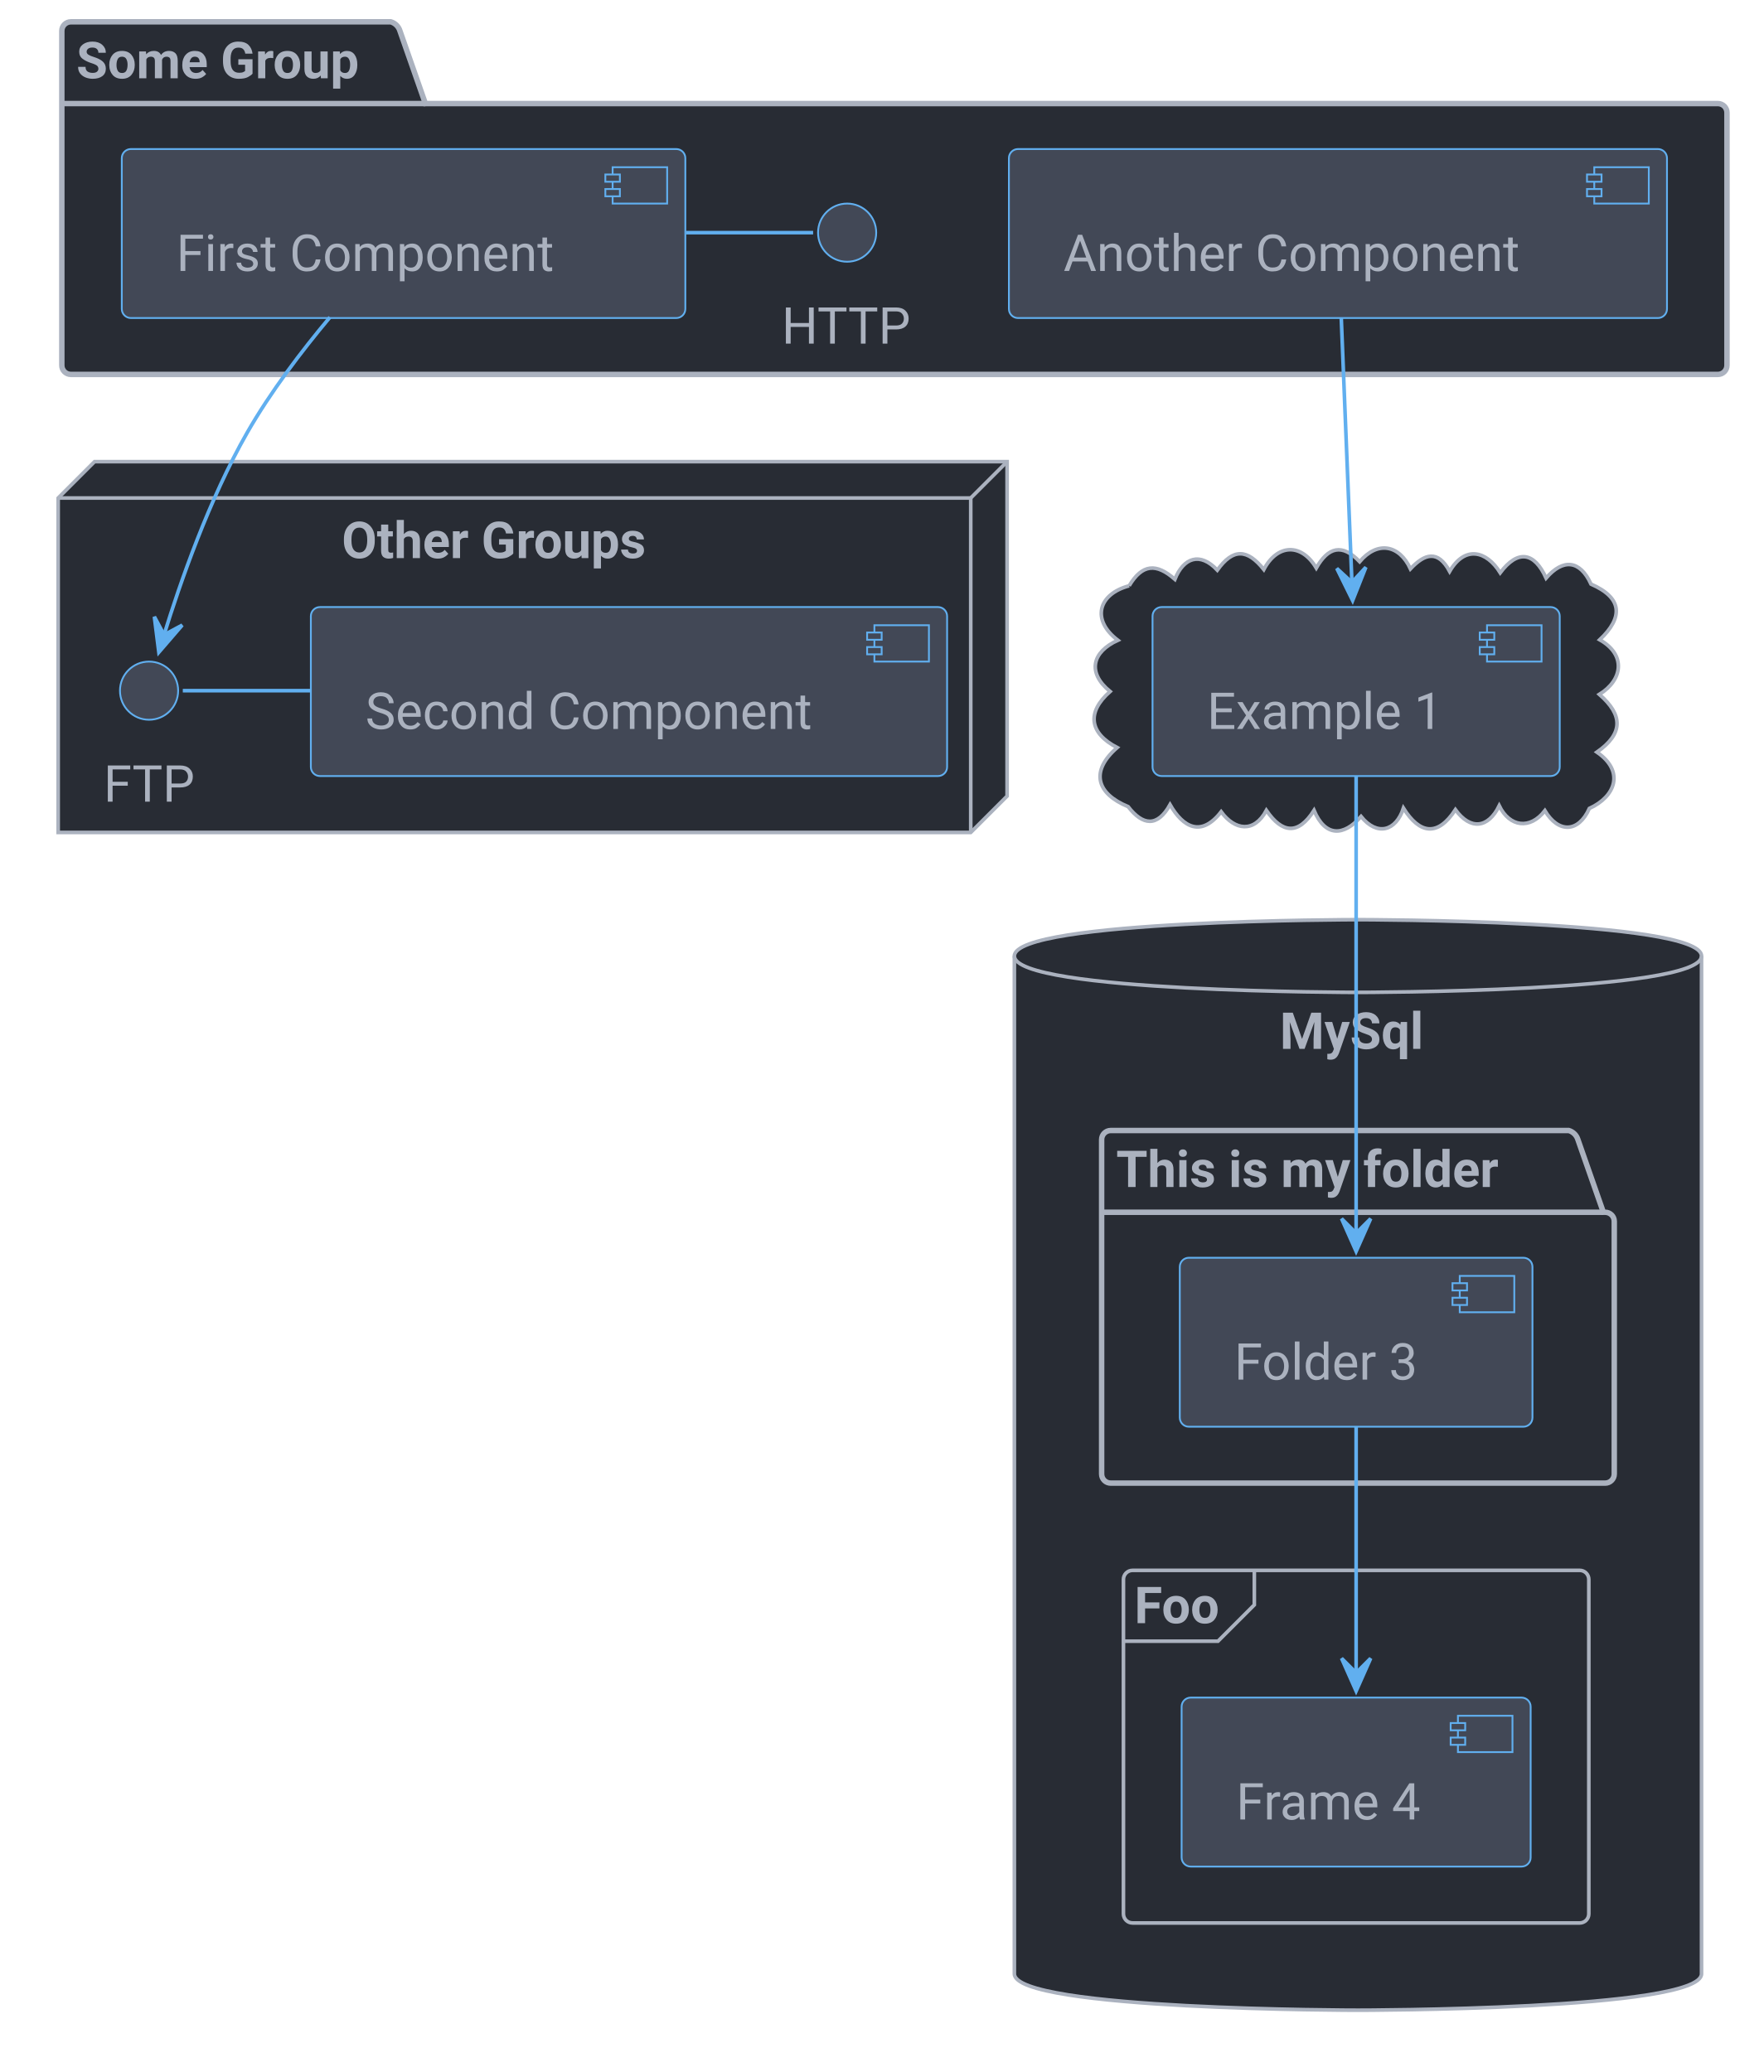
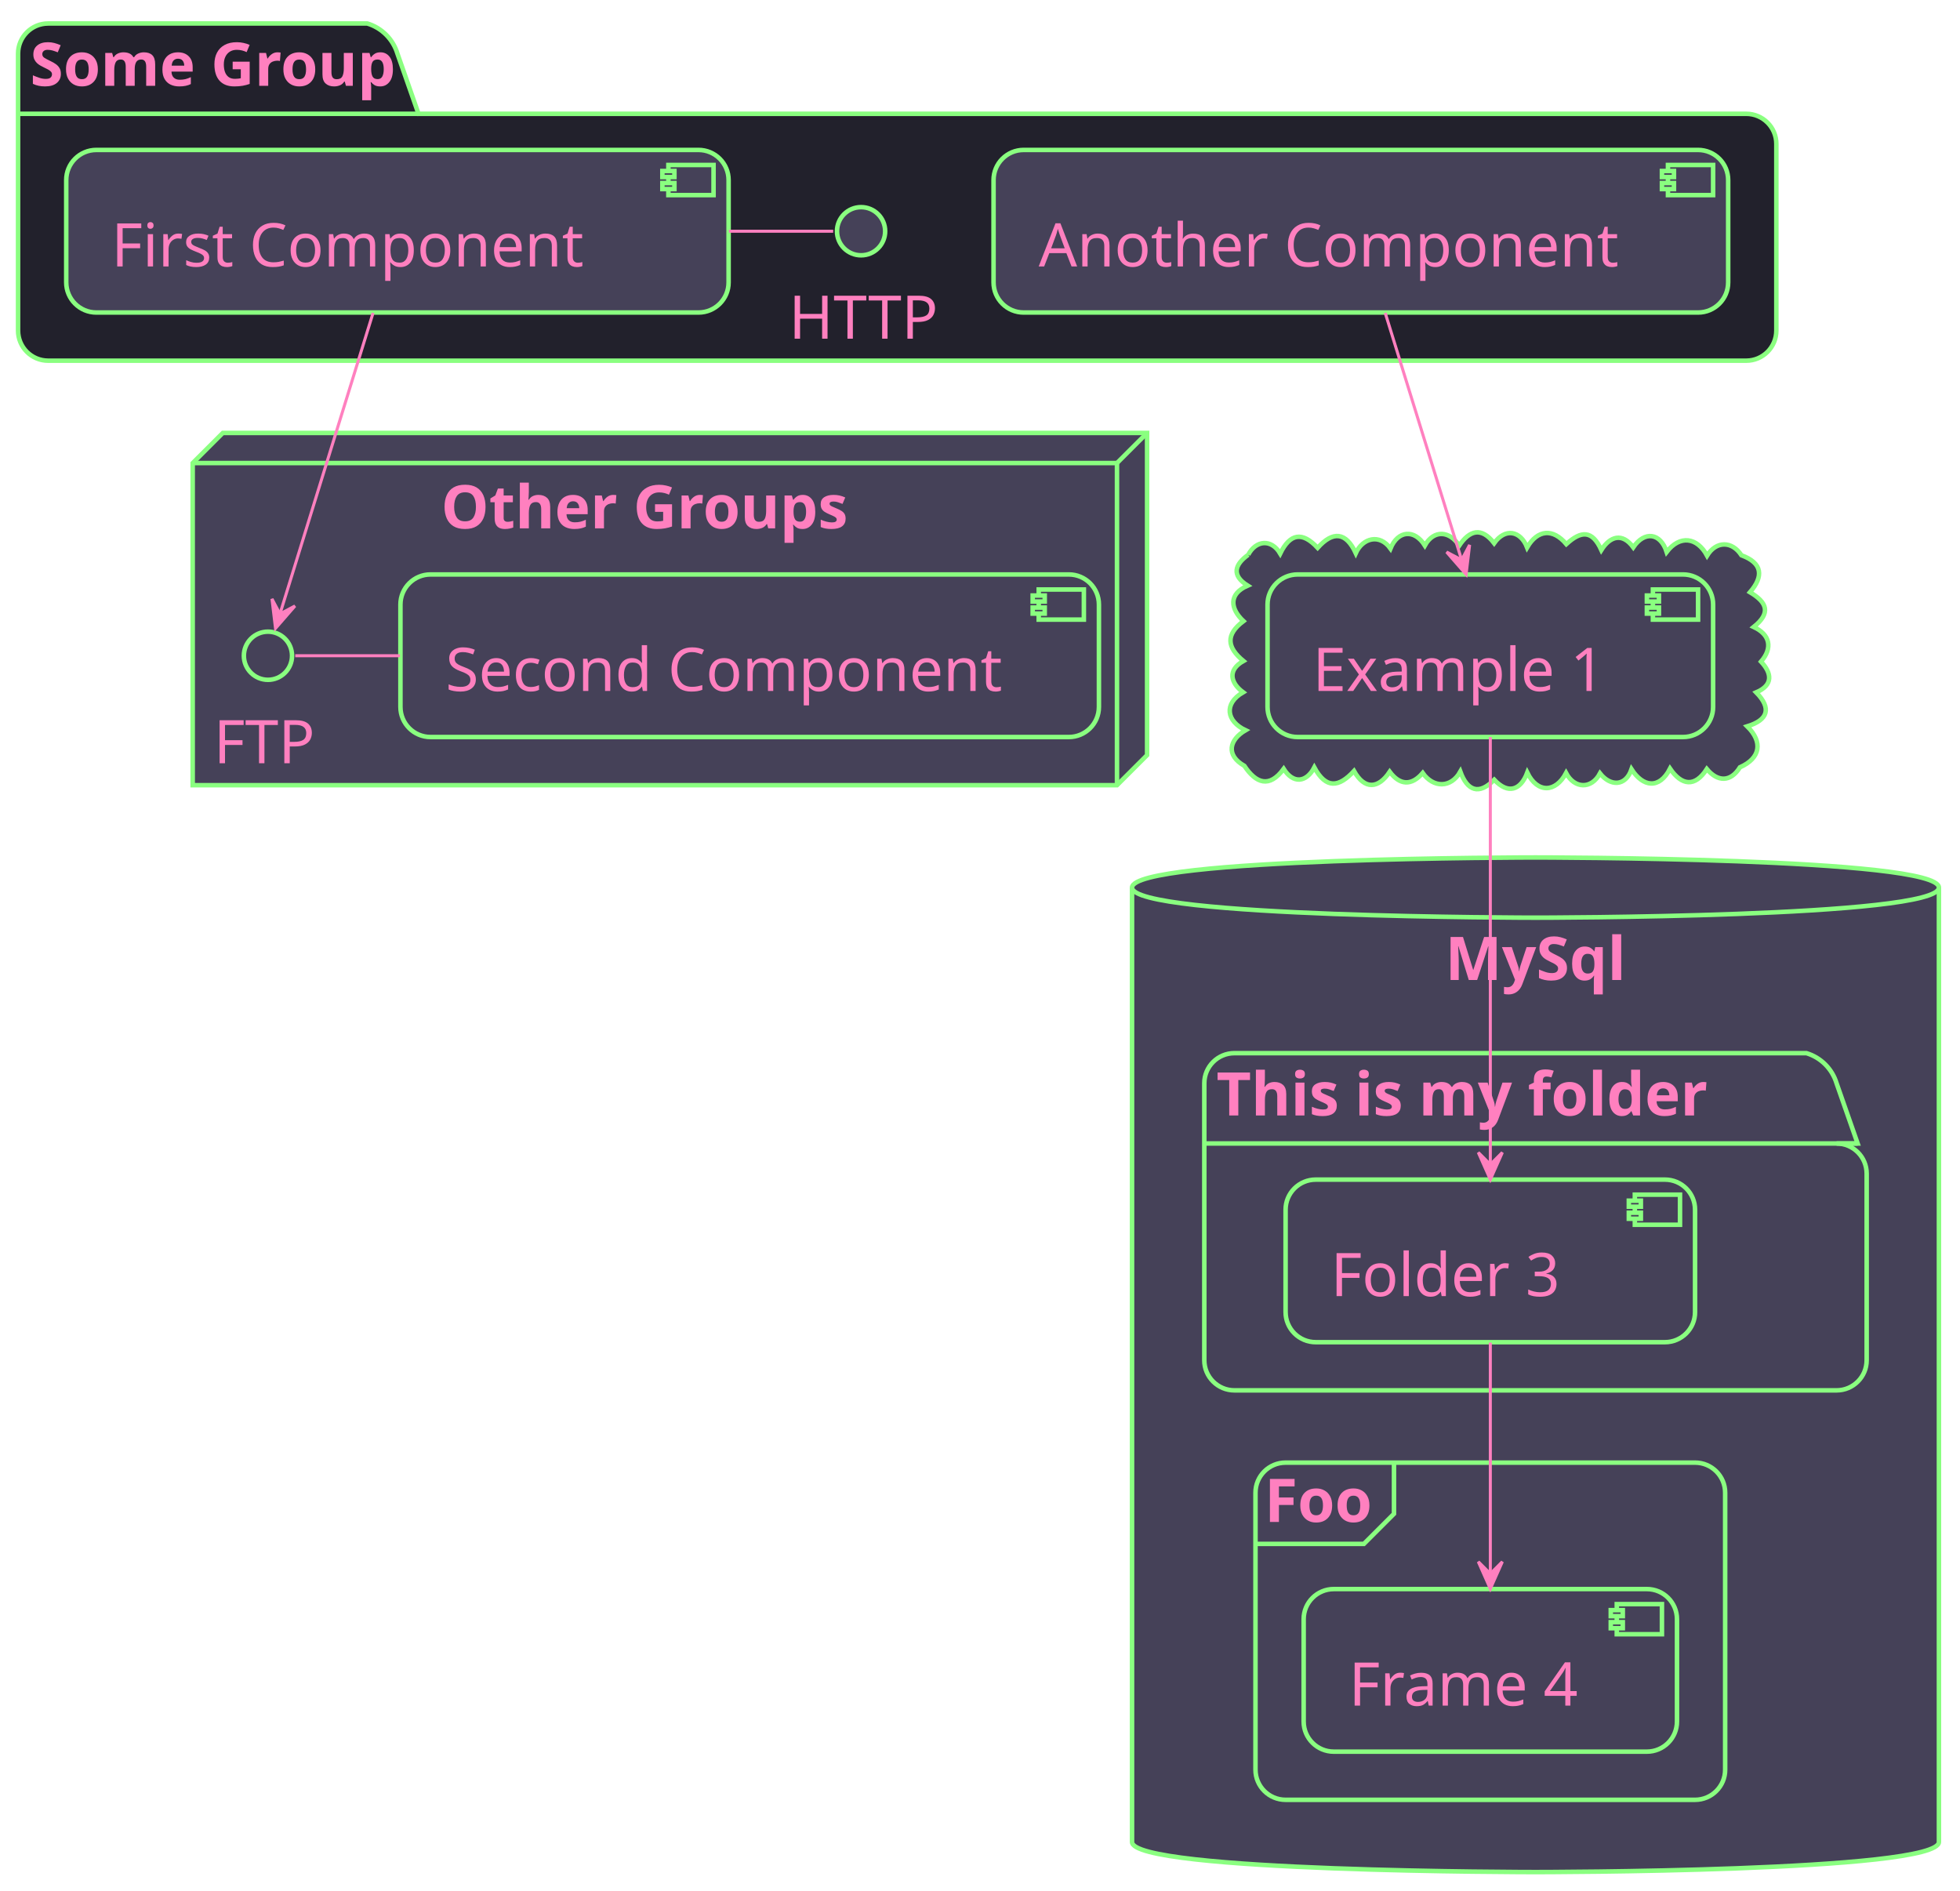
- <svg xmlns="http://www.w3.org/2000/svg" contentStyleType="text/css" height="570px" preserveAspectRatio="none" style="width:485px;height:570px;background:#282C34;" version="1.1" viewBox="0 0 485 570" width="485px" zoomAndPan="magnify">
+ <svg xmlns="http://www.w3.org/2000/svg" contentScriptType="application/ecmascript" contentStyleType="text/css" height="628px" preserveAspectRatio="none" style="width:651px;height:628px;background:#22212C;" version="1.1" viewBox="0 0 651 628" width="651px" zoomAndPan="magnify">
  <defs />
  <g>
-     <g id="cluster_Some Group">
-       <path d="M19.5,6 L107.5,6 A3.75,3.75 0 0 1 110,8.5 L117,28.488 L472.5,28.488 A2.5,2.5 0 0 1 475,30.988 L475,100.5 A2.5,2.5 0 0 1 472.5,103 L19.5,103 A2.5,2.5 0 0 1 17,100.5 L17,8.5 A2.5,2.5 0 0 1 19.5,6 " fill="#282C34" style="stroke:#ABB2BF;stroke-width:1.5;" />
-       <line style="stroke:#ABB2BF;stroke-width:1.5;" x1="17" x2="117" y1="28.488" y2="28.488" />
-       <text fill="#ABB2BF" font-family="-apple-system, BlinkMacSystemFont, &quot;Segoe UI&quot;, Roboto, &quot;Helvetica Neue&quot;, Arial, &quot;Noto Sans&quot;, sans-serif, &quot;Apple Color Emoji&quot;, &quot;Segoe UI Emoji&quot;, &quot;Segoe UI Symbol&quot;, &quot;Noto Color Emoji&quot;" font-size="14" font-weight="bold" lengthAdjust="spacing" textLength="87" x="21" y="21.535">Some Group</text>
-     </g>
-     <g id="cluster_Other Groups">
-       <polygon fill="#282C34" points="16,137,26,127,277,127,277,219,267,229,16,229,16,137" style="stroke:#ABB2BF;stroke-width:1.0;" />
-       <line style="stroke:#ABB2BF;stroke-width:1.0;" x1="267" x2="277" y1="137" y2="127" />
-       <line style="stroke:#ABB2BF;stroke-width:1.0;" x1="16" x2="267" y1="137" y2="137" />
-       <line style="stroke:#ABB2BF;stroke-width:1.0;" x1="267" x2="267" y1="137" y2="229" />
-       <text fill="#ABB2BF" font-family="-apple-system, BlinkMacSystemFont, &quot;Segoe UI&quot;, Roboto, &quot;Helvetica Neue&quot;, Arial, &quot;Noto Sans&quot;, sans-serif, &quot;Apple Color Emoji&quot;, &quot;Segoe UI Emoji&quot;, &quot;Segoe UI Symbol&quot;, &quot;Noto Color Emoji&quot;" font-size="14" font-weight="bold" lengthAdjust="spacing" textLength="97" x="94" y="153.535">Other Groups</text>
-     </g>
-     <g id="cluster_##12">
-       <path d="M310.573,161.149 C314.193,155.112 318.034,154.877 323.148,159.363 C325.523,153.415 330.059,151.742 334.819,156.843 C339.184,150.737 343.093,151.008 347.613,156.675 C351.298,149.633 357.955,149.332 362.043,156.258 C365.298,150.498 369.137,149.419 373.973,154.522 C378.815,148.761 384.854,149.791 387.938,156.493 C391.824,152.326 395.496,151.148 398.721,157.192 C402.873,150.03 408.839,151.439 412.632,157.568 C417.462,151.131 422.005,151.82 425.251,159.032 C429.893,153.636 434.575,154.017 437.602,160.685 C446.298,164.477 446.527,169.821 439.998,175.996 C447.293,180.09 446.392,187.015 439.905,191.025 C446.437,196.717 446.527,201.81 439.229,206.913 C446.923,212.178 444.358,219.133 437.15,222.398 C434.123,229.163 428.597,229.186 424.921,223.012 C420.85,228.297 415.222,227.529 412.353,221.659 C409.319,227.891 404.416,228.409 400.313,222.74 C395.419,230.241 390.476,229.436 386.014,222.317 C383.941,228.694 378.752,230.074 374.351,224.609 C369.586,230.108 364.526,230.282 361.422,222.937 C357.063,229.786 352.676,229.284 348.318,222.935 C344.933,229.237 339.603,228.415 335.875,223.31 C330.419,230.38 325.424,227.635 321.819,221.36 C318.335,227.618 314.322,227.116 310.292,221.909 C301.636,218.334 299.733,212.233 307.277,205.654 C299.626,201.686 298.781,195.987 305.33,190.227 C298.906,184.988 300.424,179.327 307.467,176.129 C300.085,170.541 302.036,163.437 310.573,161.149 " fill="#282C34" style="stroke:#ABB2BF;stroke-width:1.0;" />
-     </g>
-     <g id="cluster_MySql">
-       <path d="M279,263 C279,253 373.5,253 373.5,253 C373.5,253 468,253 468,263 L468,543 C468,553 373.5,553 373.5,553 C373.5,553 279,553 279,543 L279,263 " fill="#282C34" style="stroke:#ABB2BF;stroke-width:1.0;" />
-       <path d="M279,263 C279,273 373.5,273 373.5,273 C373.5,273 468,273 468,263 " fill="none" style="stroke:#ABB2BF;stroke-width:1.0;" />
-       <text fill="#ABB2BF" font-family="-apple-system, BlinkMacSystemFont, &quot;Segoe UI&quot;, Roboto, &quot;Helvetica Neue&quot;, Arial, &quot;Noto Sans&quot;, sans-serif, &quot;Apple Color Emoji&quot;, &quot;Segoe UI Emoji&quot;, &quot;Segoe UI Symbol&quot;, &quot;Noto Color Emoji&quot;" font-size="14" font-weight="bold" lengthAdjust="spacing" textLength="43" x="352" y="288.535">MySql</text>
-     </g>
-     <g id="cluster_This is my folder">
-       <path d="M305.5,311 L431.5,311 A3.75,3.75 0 0 1 434,313.5 L441,333.488 L441.5,333.488 A2.5,2.5 0 0 1 444,335.988 L444,405.5 A2.5,2.5 0 0 1 441.5,408 L305.5,408 A2.5,2.5 0 0 1 303,405.5 L303,313.5 A2.5,2.5 0 0 1 305.5,311 " fill="#282C34" style="stroke:#ABB2BF;stroke-width:1.5;" />
-       <line style="stroke:#ABB2BF;stroke-width:1.5;" x1="303" x2="441" y1="333.488" y2="333.488" />
-       <text fill="#ABB2BF" font-family="-apple-system, BlinkMacSystemFont, &quot;Segoe UI&quot;, Roboto, &quot;Helvetica Neue&quot;, Arial, &quot;Noto Sans&quot;, sans-serif, &quot;Apple Color Emoji&quot;, &quot;Segoe UI Emoji&quot;, &quot;Segoe UI Symbol&quot;, &quot;Noto Color Emoji&quot;" font-size="14" font-weight="bold" lengthAdjust="spacing" textLength="125" x="307" y="326.535">This is my folder</text>
-     </g>
-     <g id="cluster_Foo">
-       <rect fill="#282C34" height="97" rx="2.5" ry="2.5" style="stroke:#ABB2BF;stroke-width:1.0;" width="128" x="309" y="432" />
-       <path d="M345,432 L345,441.488 L335,451.488 L309,451.488 " fill="none" style="stroke:#ABB2BF;stroke-width:1.0;" />
-       <text fill="#ABB2BF" font-family="-apple-system, BlinkMacSystemFont, &quot;Segoe UI&quot;, Roboto, &quot;Helvetica Neue&quot;, Arial, &quot;Noto Sans&quot;, sans-serif, &quot;Apple Color Emoji&quot;, &quot;Segoe UI Emoji&quot;, &quot;Segoe UI Symbol&quot;, &quot;Noto Color Emoji&quot;" font-size="14" font-weight="bold" lengthAdjust="spacing" textLength="26" x="312" y="446.535">Foo</text>
-     </g>
-     <g id="elem_HTTP">
-       <ellipse cx="233" cy="64" fill="#424856" rx="8" ry="8" style="stroke:#61AFEF;stroke-width:0.5;" />
-       <text fill="#ABB2BF" font-family="-apple-system, BlinkMacSystemFont, &quot;Segoe UI&quot;, Roboto, &quot;Helvetica Neue&quot;, Arial, &quot;Noto Sans&quot;, sans-serif, &quot;Apple Color Emoji&quot;, &quot;Segoe UI Emoji&quot;, &quot;Segoe UI Symbol&quot;, &quot;Noto Color Emoji&quot;" font-size="14" lengthAdjust="spacing" textLength="36" x="215" y="94.535">HTTP</text>
-     </g>
-     <g id="elem_First Component">
-       <rect fill="#424856" height="46.488" rx="2.5" ry="2.5" style="stroke:#61AFEF;stroke-width:0.5;" width="155" x="33.5" y="41" />
-       <rect fill="#424856" height="10" style="stroke:#61AFEF;stroke-width:0.5;" width="15" x="168.5" y="46" />
-       <rect fill="#424856" height="2" style="stroke:#61AFEF;stroke-width:0.5;" width="4" x="166.5" y="48" />
-       <rect fill="#424856" height="2" style="stroke:#61AFEF;stroke-width:0.5;" width="4" x="166.5" y="52" />
-       <text fill="#ABB2BF" font-family="-apple-system, BlinkMacSystemFont, &quot;Segoe UI&quot;, Roboto, &quot;Helvetica Neue&quot;, Arial, &quot;Noto Sans&quot;, sans-serif, &quot;Apple Color Emoji&quot;, &quot;Segoe UI Emoji&quot;, &quot;Segoe UI Symbol&quot;, &quot;Noto Color Emoji&quot;" font-size="14" lengthAdjust="spacing" textLength="115" x="48.5" y="74.535">First Component</text>
-     </g>
-     <g id="elem_Another Component">
-       <rect fill="#424856" height="46.488" rx="2.5" ry="2.5" style="stroke:#61AFEF;stroke-width:0.5;" width="181" x="277.5" y="41" />
-       <rect fill="#424856" height="10" style="stroke:#61AFEF;stroke-width:0.5;" width="15" x="438.5" y="46" />
-       <rect fill="#424856" height="2" style="stroke:#61AFEF;stroke-width:0.5;" width="4" x="436.5" y="48" />
-       <rect fill="#424856" height="2" style="stroke:#61AFEF;stroke-width:0.5;" width="4" x="436.5" y="52" />
-       <text fill="#ABB2BF" font-family="-apple-system, BlinkMacSystemFont, &quot;Segoe UI&quot;, Roboto, &quot;Helvetica Neue&quot;, Arial, &quot;Noto Sans&quot;, sans-serif, &quot;Apple Color Emoji&quot;, &quot;Segoe UI Emoji&quot;, &quot;Segoe UI Symbol&quot;, &quot;Noto Color Emoji&quot;" font-size="14" lengthAdjust="spacing" textLength="141" x="292.5" y="74.535">Another Component</text>
-     </g>
-     <g id="elem_FTP">
-       <ellipse cx="41" cy="190" fill="#424856" rx="8" ry="8" style="stroke:#61AFEF;stroke-width:0.5;" />
-       <text fill="#ABB2BF" font-family="-apple-system, BlinkMacSystemFont, &quot;Segoe UI&quot;, Roboto, &quot;Helvetica Neue&quot;, Arial, &quot;Noto Sans&quot;, sans-serif, &quot;Apple Color Emoji&quot;, &quot;Segoe UI Emoji&quot;, &quot;Segoe UI Symbol&quot;, &quot;Noto Color Emoji&quot;" font-size="14" lengthAdjust="spacing" textLength="25" x="28.5" y="220.535">FTP</text>
-     </g>
-     <g id="elem_Second Component">
-       <rect fill="#424856" height="46.488" rx="2.5" ry="2.5" style="stroke:#61AFEF;stroke-width:0.5;" width="175" x="85.5" y="167" />
-       <rect fill="#424856" height="10" style="stroke:#61AFEF;stroke-width:0.5;" width="15" x="240.5" y="172" />
-       <rect fill="#424856" height="2" style="stroke:#61AFEF;stroke-width:0.5;" width="4" x="238.5" y="174" />
-       <rect fill="#424856" height="2" style="stroke:#61AFEF;stroke-width:0.5;" width="4" x="238.5" y="178" />
-       <text fill="#ABB2BF" font-family="-apple-system, BlinkMacSystemFont, &quot;Segoe UI&quot;, Roboto, &quot;Helvetica Neue&quot;, Arial, &quot;Noto Sans&quot;, sans-serif, &quot;Apple Color Emoji&quot;, &quot;Segoe UI Emoji&quot;, &quot;Segoe UI Symbol&quot;, &quot;Noto Color Emoji&quot;" font-size="14" lengthAdjust="spacing" textLength="135" x="100.5" y="200.535">Second Component</text>
-     </g>
-     <g id="elem_Example 1">
-       <rect fill="#424856" height="46.488" rx="2.5" ry="2.5" style="stroke:#61AFEF;stroke-width:0.5;" width="112" x="317" y="167" />
-       <rect fill="#424856" height="10" style="stroke:#61AFEF;stroke-width:0.5;" width="15" x="409" y="172" />
-       <rect fill="#424856" height="2" style="stroke:#61AFEF;stroke-width:0.5;" width="4" x="407" y="174" />
-       <rect fill="#424856" height="2" style="stroke:#61AFEF;stroke-width:0.5;" width="4" x="407" y="178" />
-       <text fill="#ABB2BF" font-family="-apple-system, BlinkMacSystemFont, &quot;Segoe UI&quot;, Roboto, &quot;Helvetica Neue&quot;, Arial, &quot;Noto Sans&quot;, sans-serif, &quot;Apple Color Emoji&quot;, &quot;Segoe UI Emoji&quot;, &quot;Segoe UI Symbol&quot;, &quot;Noto Color Emoji&quot;" font-size="14" lengthAdjust="spacing" textLength="72" x="332" y="200.535">Example 1</text>
-     </g>
-     <g id="elem_Folder 3">
-       <rect fill="#424856" height="46.488" rx="2.5" ry="2.5" style="stroke:#61AFEF;stroke-width:0.5;" width="97" x="324.5" y="346" />
-       <rect fill="#424856" height="10" style="stroke:#61AFEF;stroke-width:0.5;" width="15" x="401.5" y="351" />
-       <rect fill="#424856" height="2" style="stroke:#61AFEF;stroke-width:0.5;" width="4" x="399.5" y="353" />
-       <rect fill="#424856" height="2" style="stroke:#61AFEF;stroke-width:0.5;" width="4" x="399.5" y="357" />
-       <text fill="#ABB2BF" font-family="-apple-system, BlinkMacSystemFont, &quot;Segoe UI&quot;, Roboto, &quot;Helvetica Neue&quot;, Arial, &quot;Noto Sans&quot;, sans-serif, &quot;Apple Color Emoji&quot;, &quot;Segoe UI Emoji&quot;, &quot;Segoe UI Symbol&quot;, &quot;Noto Color Emoji&quot;" font-size="14" lengthAdjust="spacing" textLength="57" x="339.5" y="379.535">Folder 3</text>
-     </g>
-     <g id="elem_Frame 4">
-       <rect fill="#424856" height="46.488" rx="2.5" ry="2.5" style="stroke:#61AFEF;stroke-width:0.5;" width="96" x="325" y="467" />
-       <rect fill="#424856" height="10" style="stroke:#61AFEF;stroke-width:0.5;" width="15" x="401" y="472" />
-       <rect fill="#424856" height="2" style="stroke:#61AFEF;stroke-width:0.5;" width="4" x="399" y="474" />
-       <rect fill="#424856" height="2" style="stroke:#61AFEF;stroke-width:0.5;" width="4" x="399" y="478" />
-       <text fill="#ABB2BF" font-family="-apple-system, BlinkMacSystemFont, &quot;Segoe UI&quot;, Roboto, &quot;Helvetica Neue&quot;, Arial, &quot;Noto Sans&quot;, sans-serif, &quot;Apple Color Emoji&quot;, &quot;Segoe UI Emoji&quot;, &quot;Segoe UI Symbol&quot;, &quot;Noto Color Emoji&quot;" font-size="14" lengthAdjust="spacing" textLength="56" x="340" y="500.535">Frame 4</text>
-     </g>
-     <g id="link_HTTP_First Component">
-       <path d="M223.65,64 C211.99,64 200.34,64 188.68,64 " fill="none" id="HTTP-First Component" style="stroke:#61AFEF;stroke-width:1.0;" />
-     </g>
-     <g id="link_FTP_Second Component">
-       <path d="M50.28,190 C61.95,190 73.61,190 85.28,190 " fill="none" id="FTP-Second Component" style="stroke:#61AFEF;stroke-width:1.0;" />
-     </g>
-     <g id="link_First Component_FTP">
-       <path d="M90.74,87.28 C82.93,96.61 74.37,107.87 68,119 C57.56,137.23 49.55,160.28 45.06,174.83 " fill="none" id="First Component-to-FTP" style="stroke:#61AFEF;stroke-width:1.0;" />
-       <polygon fill="#61AFEF" points="43.69,179.43,50.118,171.968,45.133,174.643,42.458,169.659,43.69,179.43" style="stroke:#61AFEF;stroke-width:1.0;" />
-     </g>
-     <g id="link_Another Component_Example 1">
-       <path d="M368.91,87.46 C369.73,107.91 370.95,138.22 371.85,160.4 " fill="none" id="Another Component-to-Example 1" style="stroke:#61AFEF;stroke-width:1.0;" />
-       <polygon fill="#61AFEF" points="372.04,165.2,375.677,156.047,371.84,160.204,367.683,156.367,372.04,165.2" style="stroke:#61AFEF;stroke-width:1.0;" />
-     </g>
-     <g id="link_Example 1_Folder 3">
-       <path d="M373,213.42 C373,245.47 373,304.39 373,339.5 " fill="none" id="Example 1-to-Folder 3" style="stroke:#61AFEF;stroke-width:1.0;" />
-       <polygon fill="#61AFEF" points="373,344.25,377,335.25,373,339.25,369,335.25,373,344.25" style="stroke:#61AFEF;stroke-width:1.0;" />
-     </g>
-     <g id="link_Folder 3_Frame 4">
-       <path d="M373,392.38 C373,411.58 373,439.36 373,460.21 " fill="none" id="Folder 3-to-Frame 4" style="stroke:#61AFEF;stroke-width:1.0;" />
-       <polygon fill="#61AFEF" points="373,465.2,377,456.2,373,460.2,369,456.2,373,465.2" style="stroke:#61AFEF;stroke-width:1.0;" />
-     </g>
+     <path d="M16,7.8 L122,7.8 A15,15 0 0 1 132,17.8 L139,37.8 L580,37.8 A10,10 0 0 1 590,47.8 L590,109.8 A10,10 0 0 1 580,119.8 L16,119.8 A10,10 0 0 1 6,109.8 L6,17.8 A10,10 0 0 1 16,7.8 " fill="#22212C" style="stroke:#8AFF80;stroke-width:1.5;" />
+     <line style="stroke:#8AFF80;stroke-width:1.5;" x1="6" x2="139" y1="37.8" y2="37.8" />
+     <text fill="#FF80BF" font-family="Fira Mono" font-size="20" font-weight="bold" lengthAdjust="spacing" textLength="120" x="10" y="28.5">Some Group</text>
+     <polygon fill="#454158" points="64,153.8,74,143.8,381,143.8,381,250.8,371,260.8,64,260.8,64,153.8" style="stroke:#8AFF80;stroke-width:1.5;" />
+     <line style="stroke:#8AFF80;stroke-width:1.5;" x1="371" x2="381" y1="153.8" y2="143.8" />
+     <line style="stroke:#8AFF80;stroke-width:1.5;" x1="64" x2="371" y1="153.8" y2="153.8" />
+     <line style="stroke:#8AFF80;stroke-width:1.5;" x1="371" x2="371" y1="153.8" y2="260.8" />
+     <text fill="#FF80BF" font-family="Fira Mono" font-size="20" font-weight="bold" lengthAdjust="spacing" textLength="144" x="146.5" y="175.5">Other Groups</text>
+     <path d="M414.583,184.265 C417.15,179.407 422.277,178.882 425.21,183.868 C428.462,177.185 432.521,176.434 437.646,181.961 C442.701,176.32 447.038,176.629 450.315,183.73 C452.572,178.704 458.224,177.149 461.832,182.184 C464.292,176.161 469.781,175.643 473.254,181.183 C476.29,175.72 481.666,176.399 484.646,181.245 C488.088,176.07 492.074,174.944 496.27,180.423 C499.86,175.321 505.013,176.176 507.22,181.831 C510.709,175.853 515.796,175.42 520.244,180.722 C525.165,176.215 528.846,176.001 531.875,182.688 C534.719,178.143 538.828,176.78 542.48,181.791 C546.183,176.284 551.531,176.913 553.574,183.335 C557.948,177.604 563.698,178.416 566.992,184.555 C570.015,179.603 575.278,179.616 578.41,184.428 C585.45,187.009 585.812,191.441 581.251,196.706 C586.991,200.113 588.26,203.614 582.476,208.245 C587.959,210.796 588.838,215.211 584.915,219.755 C588.558,223.633 588.986,227.554 583.314,229.973 C588.508,235.292 587.227,239.144 580.321,241.252 C585.602,246.447 584.772,251.812 577.912,254.857 C574.813,259.858 570.491,259.752 566.909,255.427 C562.944,261.599 558.531,260.923 554.696,255.292 C551.119,262.275 545.689,261.411 541.9,255.501 C539.886,261.378 534.776,261.154 531.433,256.87 C528.563,262.263 522.933,261.975 520.163,256.764 C516.653,263.361 510.641,263.518 507.273,256.627 C505.044,262.555 500.853,263.882 496.299,258.982 C491.21,264.209 487.357,262.658 485.038,256.291 C481.922,261.856 476.043,261.741 472.548,256.739 C468.842,261.059 464.965,260.882 461.583,256.339 C457.8,262.043 453.249,262.37 449.723,256.086 C444.674,261.578 440.444,262.099 436.539,254.897 C433.884,259.975 429.496,260.396 426.367,255.374 C421.597,261.905 417.143,260.161 413.31,254.38 C407.065,250.828 408.27,245.722 413.69,242.544 C407.364,239.564 406.351,233.728 412.89,229.932 C408.678,226.82 407.631,222.557 412.992,219.54 C407.513,215.019 406.994,210.81 413.003,206.299 C408.627,202.205 407.95,197.32 414.399,194.507 C408.933,191.065 410.105,187.528 414.583,184.265 " fill="#454158" style="stroke:#8AFF80;stroke-width:1.5;" />
+     <path d="M376,294.8 C376,284.8 510,284.8 510,284.8 C510,284.8 644,284.8 644,294.8 L644,611.8 C644,621.8 510,621.8 510,621.8 C510,621.8 376,621.8 376,611.8 L376,294.8 " fill="#454158" style="stroke:#8AFF80;stroke-width:1.5;" />
+     <path d="M376,294.8 C376,304.8 510,304.8 510,304.8 C510,304.8 644,304.8 644,294.8 " fill="none" style="stroke:#8AFF80;stroke-width:1.5;" />
+     <text fill="#FF80BF" font-family="Fira Mono" font-size="20" font-weight="bold" lengthAdjust="spacing" textLength="60" x="480" y="325.5">MySql</text>
+     <path d="M410,349.8 L600,349.8 A15,15 0 0 1 610,359.8 L617,379.8 L610,379.8 A10,10 0 0 1 620,389.8 L620,451.8 A10,10 0 0 1 610,461.8 L410,461.8 A10,10 0 0 1 400,451.8 L400,359.8 A10,10 0 0 1 410,349.8 " fill="#454158" style="stroke:#8AFF80;stroke-width:1.5;" />
+     <line style="stroke:#8AFF80;stroke-width:1.5;" x1="400" x2="617" y1="379.8" y2="379.8" />
+     <text fill="#FF80BF" font-family="Fira Mono" font-size="20" font-weight="bold" lengthAdjust="spacing" textLength="204" x="404" y="370.5">This is my folder</text>
+     <rect fill="#454158" height="112" rx="10" ry="10" style="stroke:#8AFF80;stroke-width:1.5;" width="156" x="417" y="485.8" />
+     <path d="M463,485.8 L463,502.8 L453,512.8 L417,512.8 " fill="none" style="stroke:#8AFF80;stroke-width:1.5;" />
+     <text fill="#FF80BF" font-family="Fira Mono" font-size="20" font-weight="bold" lengthAdjust="spacing" textLength="36" x="420" y="505.5">Foo</text>
+     <ellipse cx="286" cy="76.8" fill="#454158" rx="8" ry="8" style="stroke:#8AFF80;stroke-width:1.5;" />
+     <text fill="#FF80BF" font-family="Fira Mono" font-size="20" lengthAdjust="spacing" textLength="48" x="262" y="112.5">HTTP</text>
+     <rect fill="#454158" height="54" rx="10" ry="10" style="stroke:#8AFF80;stroke-width:1.5;" width="220" x="22" y="49.8" />
+     <rect fill="#454158" height="10" style="stroke:#8AFF80;stroke-width:1.5;" width="15" x="222" y="54.8" />
+     <rect fill="#454158" height="2" style="stroke:#8AFF80;stroke-width:1.5;" width="4" x="220" y="56.8" />
+     <rect fill="#454158" height="2" style="stroke:#8AFF80;stroke-width:1.5;" width="4" x="220" y="60.8" />
+     <text fill="#FF80BF" font-family="Fira Mono" font-size="20" lengthAdjust="spacing" textLength="180" x="37" y="88.5">First Component</text>
+     <rect fill="#454158" height="54" rx="10" ry="10" style="stroke:#8AFF80;stroke-width:1.5;" width="244" x="330" y="49.8" />
+     <rect fill="#454158" height="10" style="stroke:#8AFF80;stroke-width:1.5;" width="15" x="554" y="54.8" />
+     <rect fill="#454158" height="2" style="stroke:#8AFF80;stroke-width:1.5;" width="4" x="552" y="56.8" />
+     <rect fill="#454158" height="2" style="stroke:#8AFF80;stroke-width:1.5;" width="4" x="552" y="60.8" />
+     <text fill="#FF80BF" font-family="Fira Mono" font-size="20" lengthAdjust="spacing" textLength="204" x="345" y="88.5">Another Component</text>
+     <ellipse cx="89" cy="217.8" fill="#454158" rx="8" ry="8" style="stroke:#8AFF80;stroke-width:1.5;" />
+     <text fill="#FF80BF" font-family="Fira Mono" font-size="20" lengthAdjust="spacing" textLength="36" x="71" y="253.5">FTP</text>
+     <rect fill="#454158" height="54" rx="10" ry="10" style="stroke:#8AFF80;stroke-width:1.5;" width="232" x="133" y="190.8" />
+     <rect fill="#454158" height="10" style="stroke:#8AFF80;stroke-width:1.5;" width="15" x="345" y="195.8" />
+     <rect fill="#454158" height="2" style="stroke:#8AFF80;stroke-width:1.5;" width="4" x="343" y="197.8" />
+     <rect fill="#454158" height="2" style="stroke:#8AFF80;stroke-width:1.5;" width="4" x="343" y="201.8" />
+     <text fill="#FF80BF" font-family="Fira Mono" font-size="20" lengthAdjust="spacing" textLength="192" x="148" y="229.5">Second Component</text>
+     <rect fill="#454158" height="54" rx="10" ry="10" style="stroke:#8AFF80;stroke-width:1.5;" width="148" x="421" y="190.8" />
+     <rect fill="#454158" height="10" style="stroke:#8AFF80;stroke-width:1.5;" width="15" x="549" y="195.8" />
+     <rect fill="#454158" height="2" style="stroke:#8AFF80;stroke-width:1.5;" width="4" x="547" y="197.8" />
+     <rect fill="#454158" height="2" style="stroke:#8AFF80;stroke-width:1.5;" width="4" x="547" y="201.8" />
+     <text fill="#FF80BF" font-family="Fira Mono" font-size="20" lengthAdjust="spacing" textLength="108" x="436" y="229.5">Example 1</text>
+     <rect fill="#454158" height="54" rx="10" ry="10" style="stroke:#8AFF80;stroke-width:1.5;" width="136" x="427" y="391.8" />
+     <rect fill="#454158" height="10" style="stroke:#8AFF80;stroke-width:1.5;" width="15" x="543" y="396.8" />
+     <rect fill="#454158" height="2" style="stroke:#8AFF80;stroke-width:1.5;" width="4" x="541" y="398.8" />
+     <rect fill="#454158" height="2" style="stroke:#8AFF80;stroke-width:1.5;" width="4" x="541" y="402.8" />
+     <text fill="#FF80BF" font-family="Fira Mono" font-size="20" lengthAdjust="spacing" textLength="96" x="442" y="430.5">Folder 3</text>
+     <rect fill="#454158" height="54" rx="10" ry="10" style="stroke:#8AFF80;stroke-width:1.5;" width="124" x="433" y="527.8" />
+     <rect fill="#454158" height="10" style="stroke:#8AFF80;stroke-width:1.5;" width="15" x="537" y="532.8" />
+     <rect fill="#454158" height="2" style="stroke:#8AFF80;stroke-width:1.5;" width="4" x="535" y="534.8" />
+     <rect fill="#454158" height="2" style="stroke:#8AFF80;stroke-width:1.5;" width="4" x="535" y="538.8" />
+     <text fill="#FF80BF" font-family="Fira Mono" font-size="20" lengthAdjust="spacing" textLength="84" x="448" y="566.5">Frame 4</text>
+     <path d="M276.74,76.8 C265.19,76.8 253.64,76.8 242.09,76.8 " fill="none" id="HTTP-First Component" style="stroke:#FF80BF;stroke-width:1.0;" />
+     <path d="M98.06,217.8 C109.66,217.8 121.25,217.8 132.85,217.8 " fill="none" id="FTP-Second Component" style="stroke:#FF80BF;stroke-width:1.0;" />
+     <path d="M123.91,103.94 C114.72,133.65 100.09,180.95 93.05,203.71 " fill="none" id="First Component-to-FTP" style="stroke:#FF80BF;stroke-width:1.0;" />
+     <polygon fill="#FF80BF" points="91.51,208.69,97.978,201.263,92.979,203.911,90.332,198.912,91.51,208.69" style="stroke:#FF80BF;stroke-width:1.0;" />
+     <path d="M460.09,103.94 C467.3,127.24 477.85,161.36 485.47,185.98 " fill="none" id="Another Component-to-Example 1" style="stroke:#FF80BF;stroke-width:1.0;" />
+     <polygon fill="#FF80BF" points="486.95,190.77,488.12,180.991,485.477,185.992,480.475,183.348,486.95,190.77" style="stroke:#FF80BF;stroke-width:1.0;" />
+     <path d="M495,244.82 C495,281.32 495,347.62 495,386.69 " fill="none" id="Example 1-to-Folder 3" style="stroke:#FF80BF;stroke-width:1.0;" />
+     <polygon fill="#FF80BF" points="495,391.78,499,382.78,495,386.78,491,382.78,495,391.78" style="stroke:#FF80BF;stroke-width:1.0;" />
+     <path d="M495,445.95 C495,467.91 495,499.32 495,522.58 " fill="none" id="Folder 3-to-Frame 4" style="stroke:#FF80BF;stroke-width:1.0;" />
+     <polygon fill="#FF80BF" points="495,527.71,499,518.71,495,522.71,491,518.71,495,527.71" style="stroke:#FF80BF;stroke-width:1.0;" />
  </g>
</svg>
